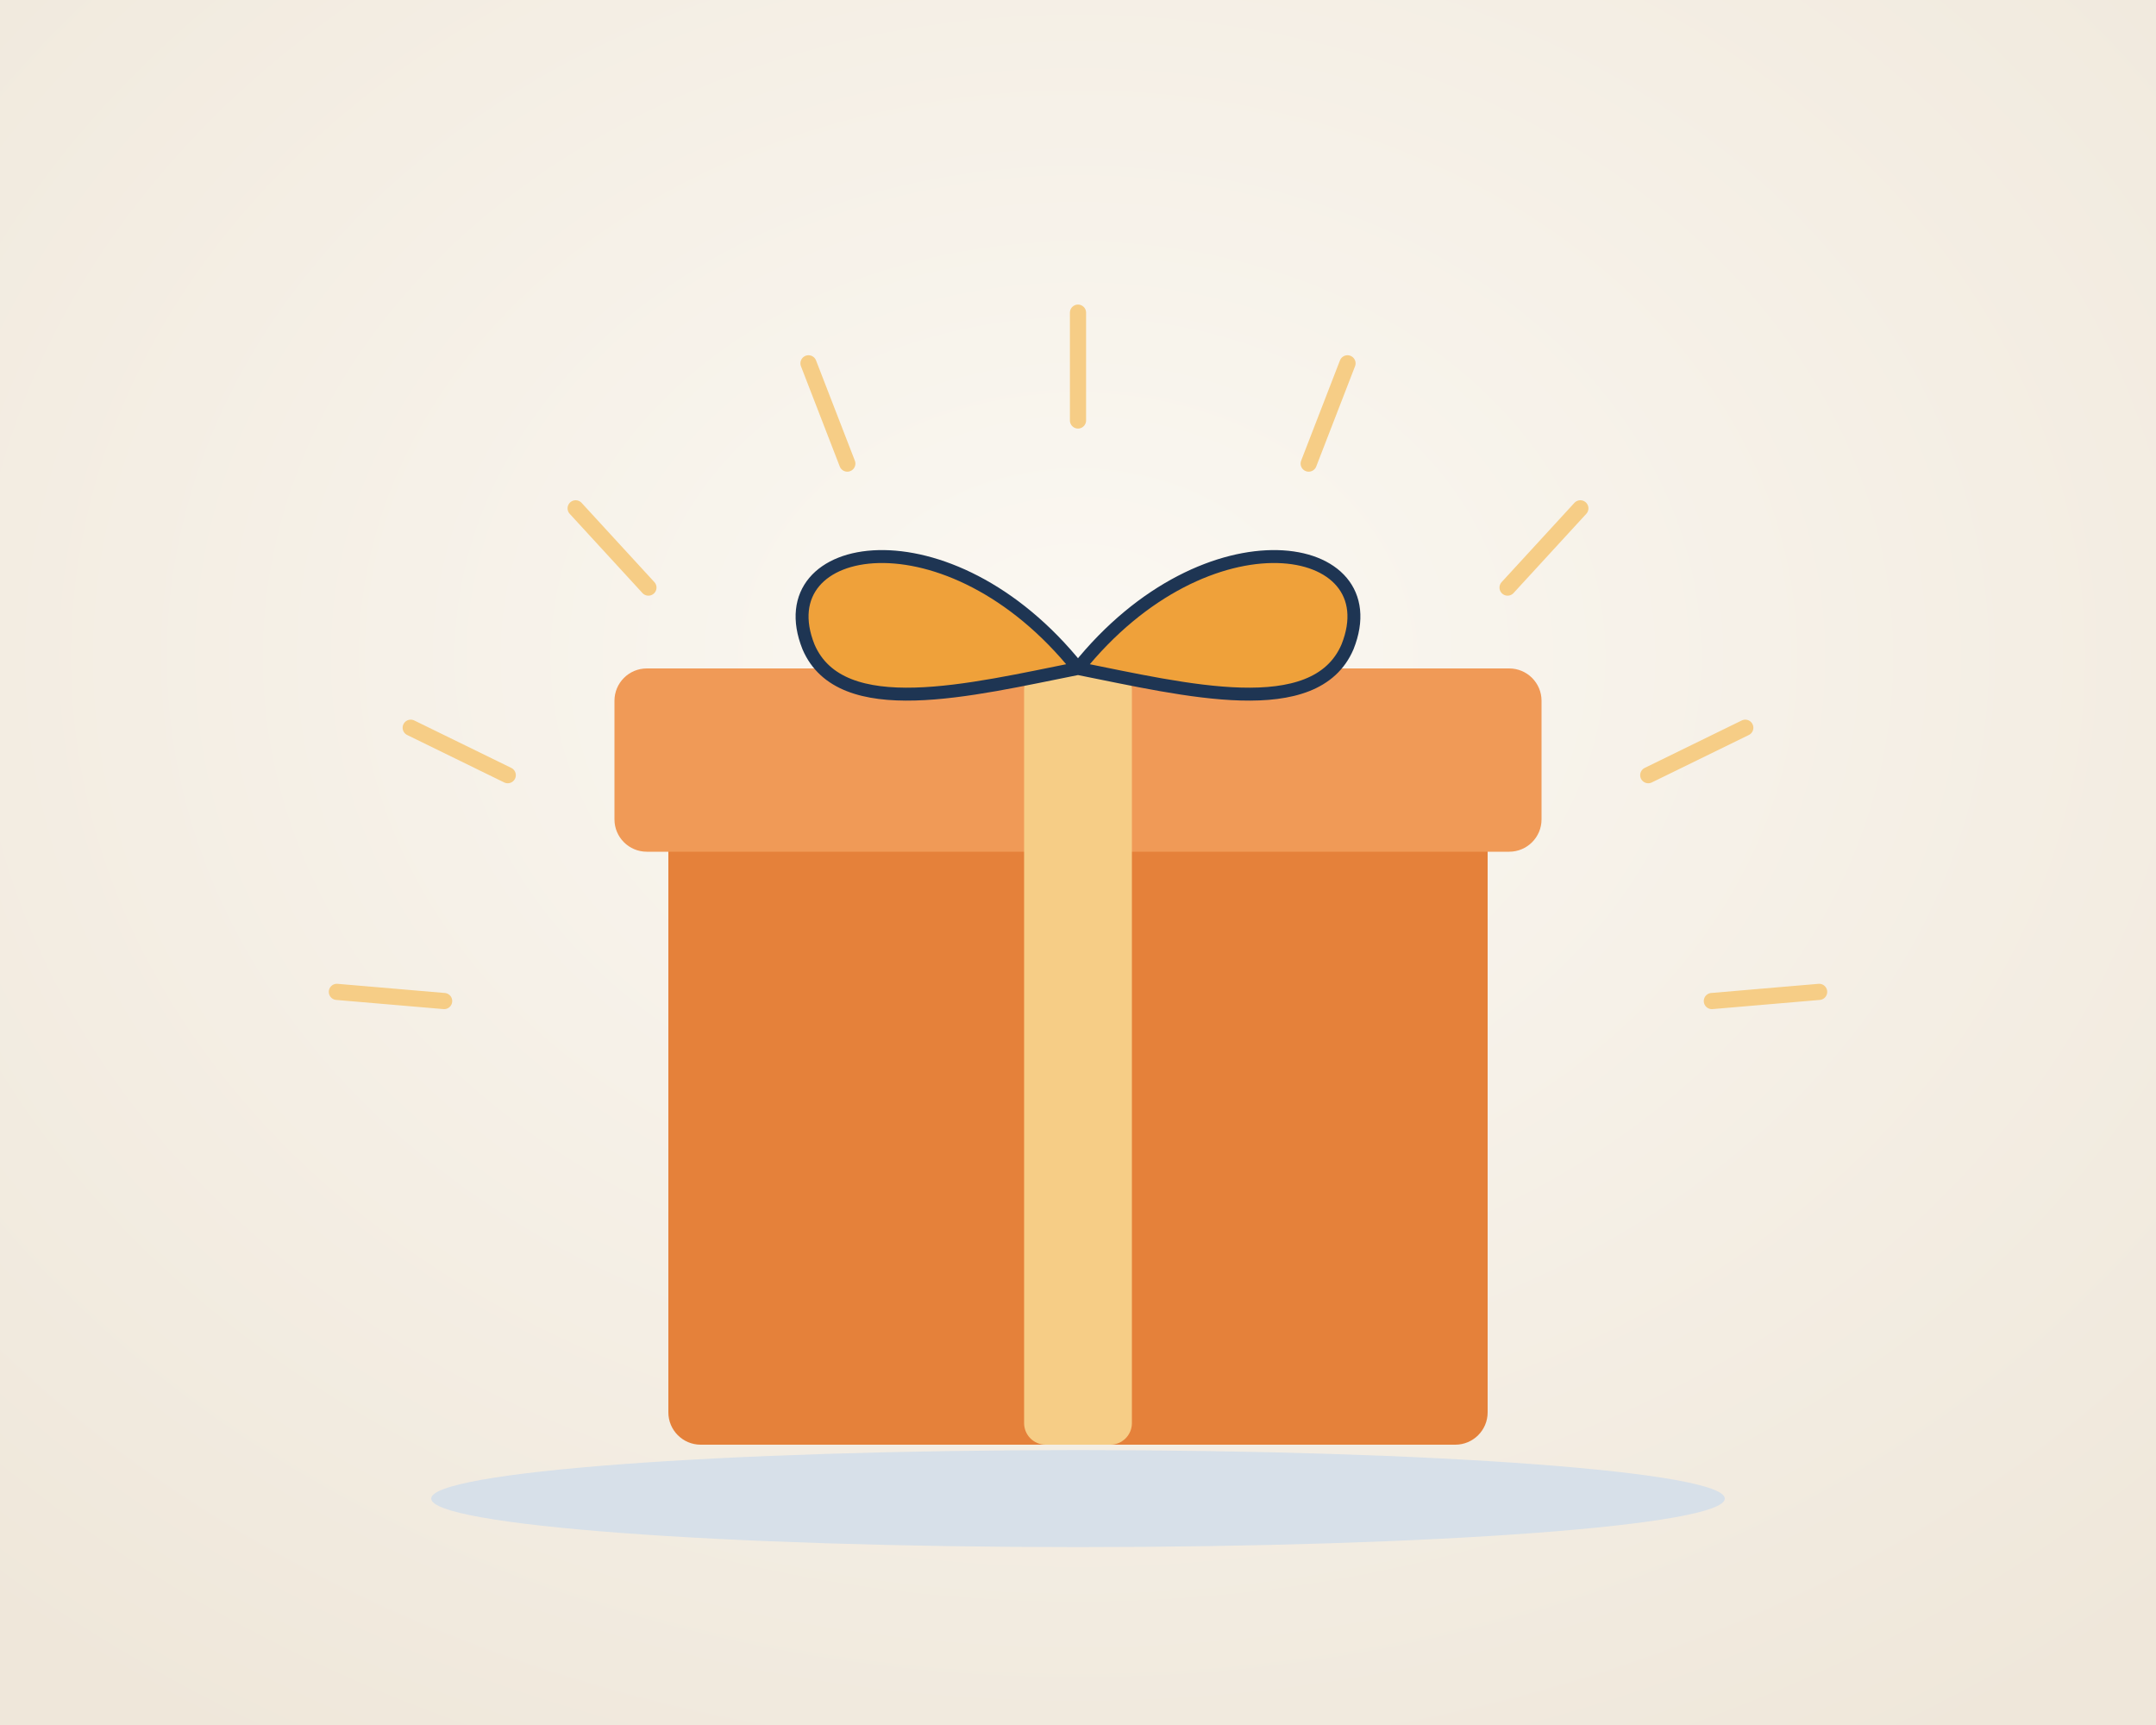
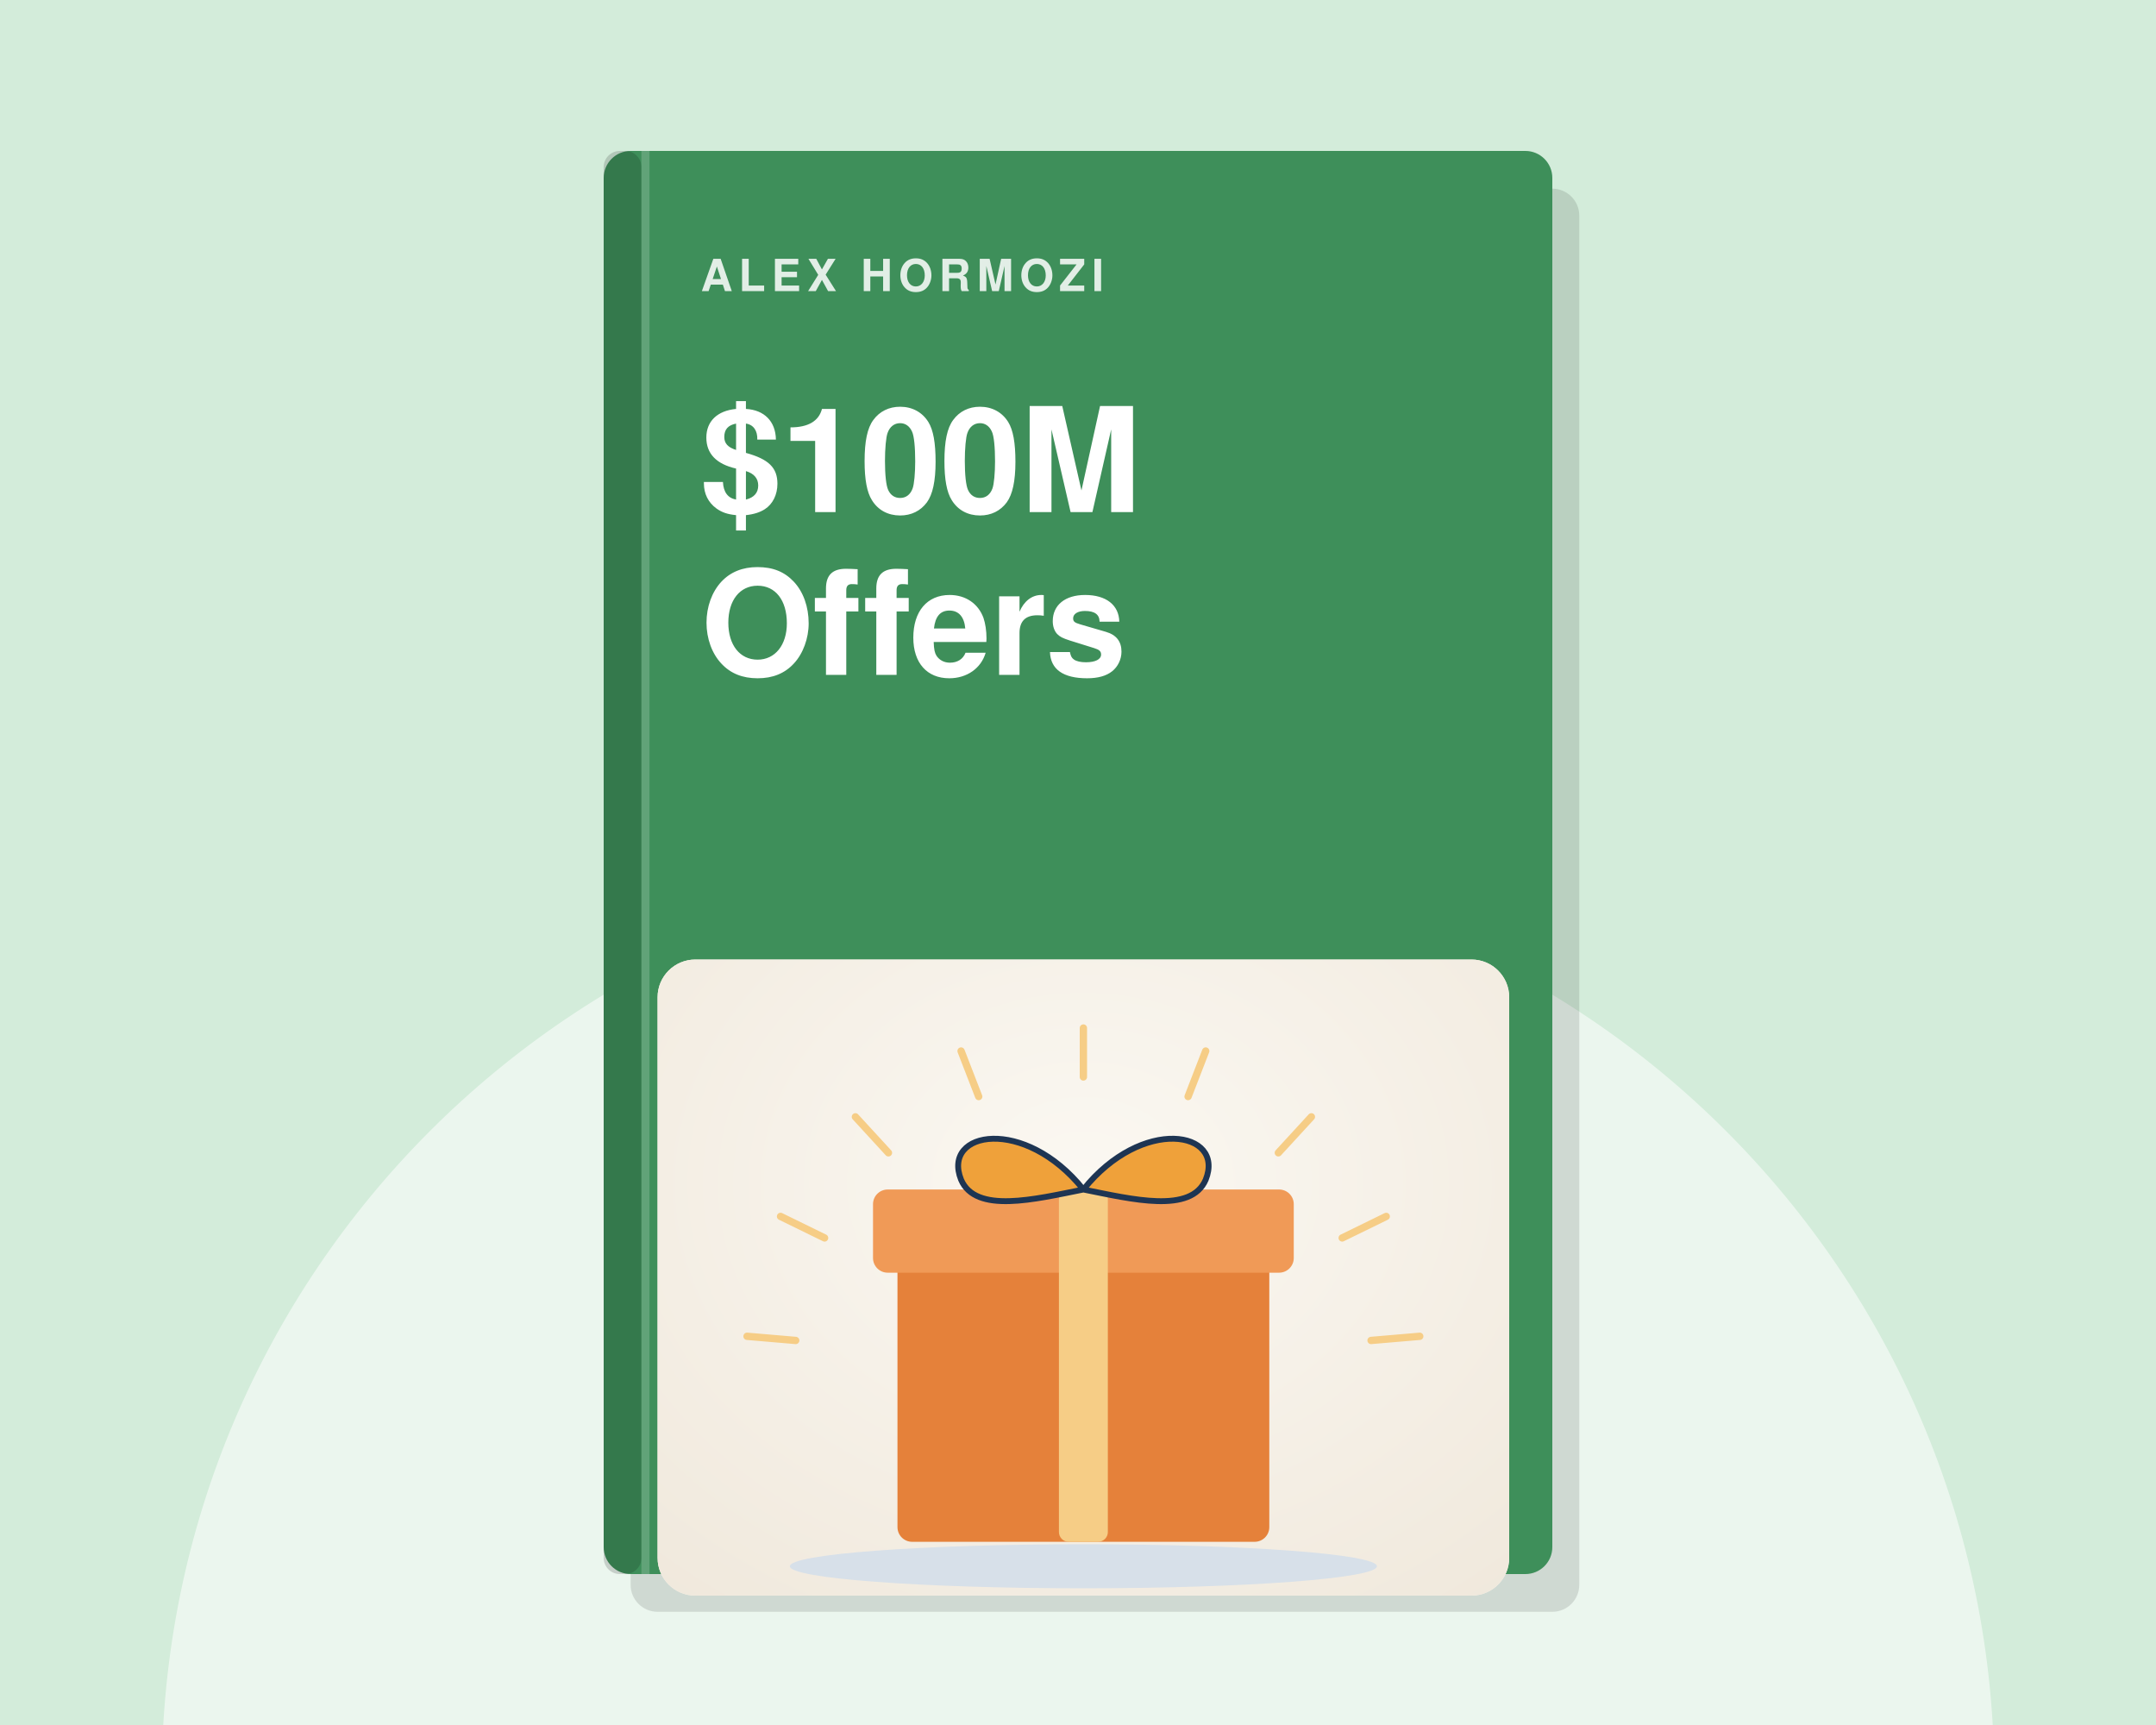
<svg xmlns="http://www.w3.org/2000/svg" viewBox="0 0 400 320">
  <defs>
    <radialGradient id="g" cx="50%" cy="38%" r="75%">
      <stop offset="0" stop-color="#FBF8F2" />
      <stop offset="1" stop-color="#EFE7DA" />
    </radialGradient>
  </defs>
-   <rect width="400" height="320" fill="url(#g)" />
-   <path d="M82.4 185.7L62.5 184.0" fill="none" stroke="#F6CD86" stroke-width="3" stroke-linecap="round" stroke-linejoin="round" />
-   <path d="M94.2 143.8L76.2 135.0" fill="none" stroke="#F6CD86" stroke-width="3" stroke-linecap="round" stroke-linejoin="round" />
-   <path d="M120.3 109.0L106.8 94.3" fill="none" stroke="#F6CD86" stroke-width="3" stroke-linecap="round" stroke-linejoin="round" />
-   <path d="M157.2 86.0L150.0 67.4" fill="none" stroke="#F6CD86" stroke-width="3" stroke-linecap="round" stroke-linejoin="round" />
-   <path d="M200.0 78.0L200.0 58.0" fill="none" stroke="#F6CD86" stroke-width="3" stroke-linecap="round" stroke-linejoin="round" />
-   <path d="M242.8 86.0L250.0 67.4" fill="none" stroke="#F6CD86" stroke-width="3" stroke-linecap="round" stroke-linejoin="round" />
-   <path d="M279.7 109.0L293.2 94.3" fill="none" stroke="#F6CD86" stroke-width="3" stroke-linecap="round" stroke-linejoin="round" />
-   <path d="M305.8 143.8L323.8 135.0" fill="none" stroke="#F6CD86" stroke-width="3" stroke-linecap="round" stroke-linejoin="round" />
-   <path d="M317.6 185.7L337.5 184.0" fill="none" stroke="#F6CD86" stroke-width="3" stroke-linecap="round" stroke-linejoin="round" />
-   <rect x="124" y="150" width="152" height="118" rx="6" fill="#E5813A" />
-   <rect x="114" y="124" width="172" height="34" rx="6" fill="#F09A57" />
-   <rect x="190" y="124" width="20" height="144" rx="4" fill="#F6CD86" />
-   <path d="M200 124c-24-30-58-24-50-4 6 14 30 8 50 4zM200 124c24-30 58-24 50-4-6 14-30 8-50 4z" fill="#EFA13A" stroke="#1E3553" stroke-width="2.4" />
-   <ellipse cx="200" cy="278" rx="120" ry="9" fill="#D7E0E9" />
+   <rect width="400" height="320" fill="#D3ECDA" />
+   <circle cx="200" cy="330" r="170" fill="#FFFFFF" opacity=".55" />
+   <rect x="117" y="35" width="176" height="264" rx="5" fill="#000" opacity=".12" />
+   <rect x="112" y="28" width="176" height="264" rx="5" fill="#3E8F5A" />
+   <rect x="112" y="28" width="7" height="264" rx="3" fill="#000" opacity=".16" />
+   <rect x="119" y="28" width="1.5" height="264" rx="0" fill="#FFF" opacity=".18" />
+   <text x="130" y="95.0" font-family="'Helvetica Neue', Helvetica, Arial, sans-serif" font-weight="800" font-size="27" fill="#FFFFFF" letter-spacing="-.2">$100M</text>
+   <text x="130" y="125.2" font-family="'Helvetica Neue', Helvetica, Arial, sans-serif" font-weight="800" font-size="27" fill="#FFFFFF" letter-spacing="-.2">Offers</text>
+   <text x="130" y="54" font-family="'Helvetica Neue', Helvetica, Arial, sans-serif" font-weight="700" font-size="8.2" letter-spacing="1.1" fill="#FFFFFF" opacity=".85">ALEX HORMOZI</text>
+   <clipPath id="pc">
+     <rect x="122" y="178" width="158" height="118" rx="7" />
+   </clipPath>
+   <g clip-path="url(#pc)">
+     <rect x="122" y="178" width="158" height="118" fill="#F6F1E8" />
+     <svg x="122" y="178" width="158" height="118" viewBox="20 30 360 260" preserveAspectRatio="xMidYMid slice">
+       <rect width="400" height="320" fill="url(#g)" />
+       <path d="M82.4 185.7L62.5 184.0" fill="none" stroke="#F6CD86" stroke-width="3" stroke-linecap="round" stroke-linejoin="round" />
+       <path d="M94.2 143.8L76.2 135.0" fill="none" stroke="#F6CD86" stroke-width="3" stroke-linecap="round" stroke-linejoin="round" />
+       <path d="M120.3 109.0L106.8 94.3" fill="none" stroke="#F6CD86" stroke-width="3" stroke-linecap="round" stroke-linejoin="round" />
+       <path d="M157.2 86.0L150.0 67.4" fill="none" stroke="#F6CD86" stroke-width="3" stroke-linecap="round" stroke-linejoin="round" />
+       <path d="M200.0 78.0L200.0 58.0" fill="none" stroke="#F6CD86" stroke-width="3" stroke-linecap="round" stroke-linejoin="round" />
+       <path d="M242.8 86.0L250.0 67.4" fill="none" stroke="#F6CD86" stroke-width="3" stroke-linecap="round" stroke-linejoin="round" />
+       <path d="M279.7 109.0L293.2 94.3" fill="none" stroke="#F6CD86" stroke-width="3" stroke-linecap="round" stroke-linejoin="round" />
+       <path d="M305.8 143.8L323.8 135.0" fill="none" stroke="#F6CD86" stroke-width="3" stroke-linecap="round" stroke-linejoin="round" />
+       <path d="M317.6 185.7L337.5 184.0" fill="none" stroke="#F6CD86" stroke-width="3" stroke-linecap="round" stroke-linejoin="round" />
+       <rect x="124" y="150" width="152" height="118" rx="6" fill="#E5813A" />
+       <rect x="114" y="124" width="172" height="34" rx="6" fill="#F09A57" />
+       <rect x="190" y="124" width="20" height="144" rx="4" fill="#F6CD86" />
+       <path d="M200 124c-24-30-58-24-50-4 6 14 30 8 50 4zM200 124c24-30 58-24 50-4-6 14-30 8-50 4z" fill="#EFA13A" stroke="#1E3553" stroke-width="2.4" />
+       <ellipse cx="200" cy="278" rx="120" ry="9" fill="#D7E0E9" />
+     </svg>
+   </g>
+   <circle cx="273" cy="280" r="0" fill="none" />
</svg>
